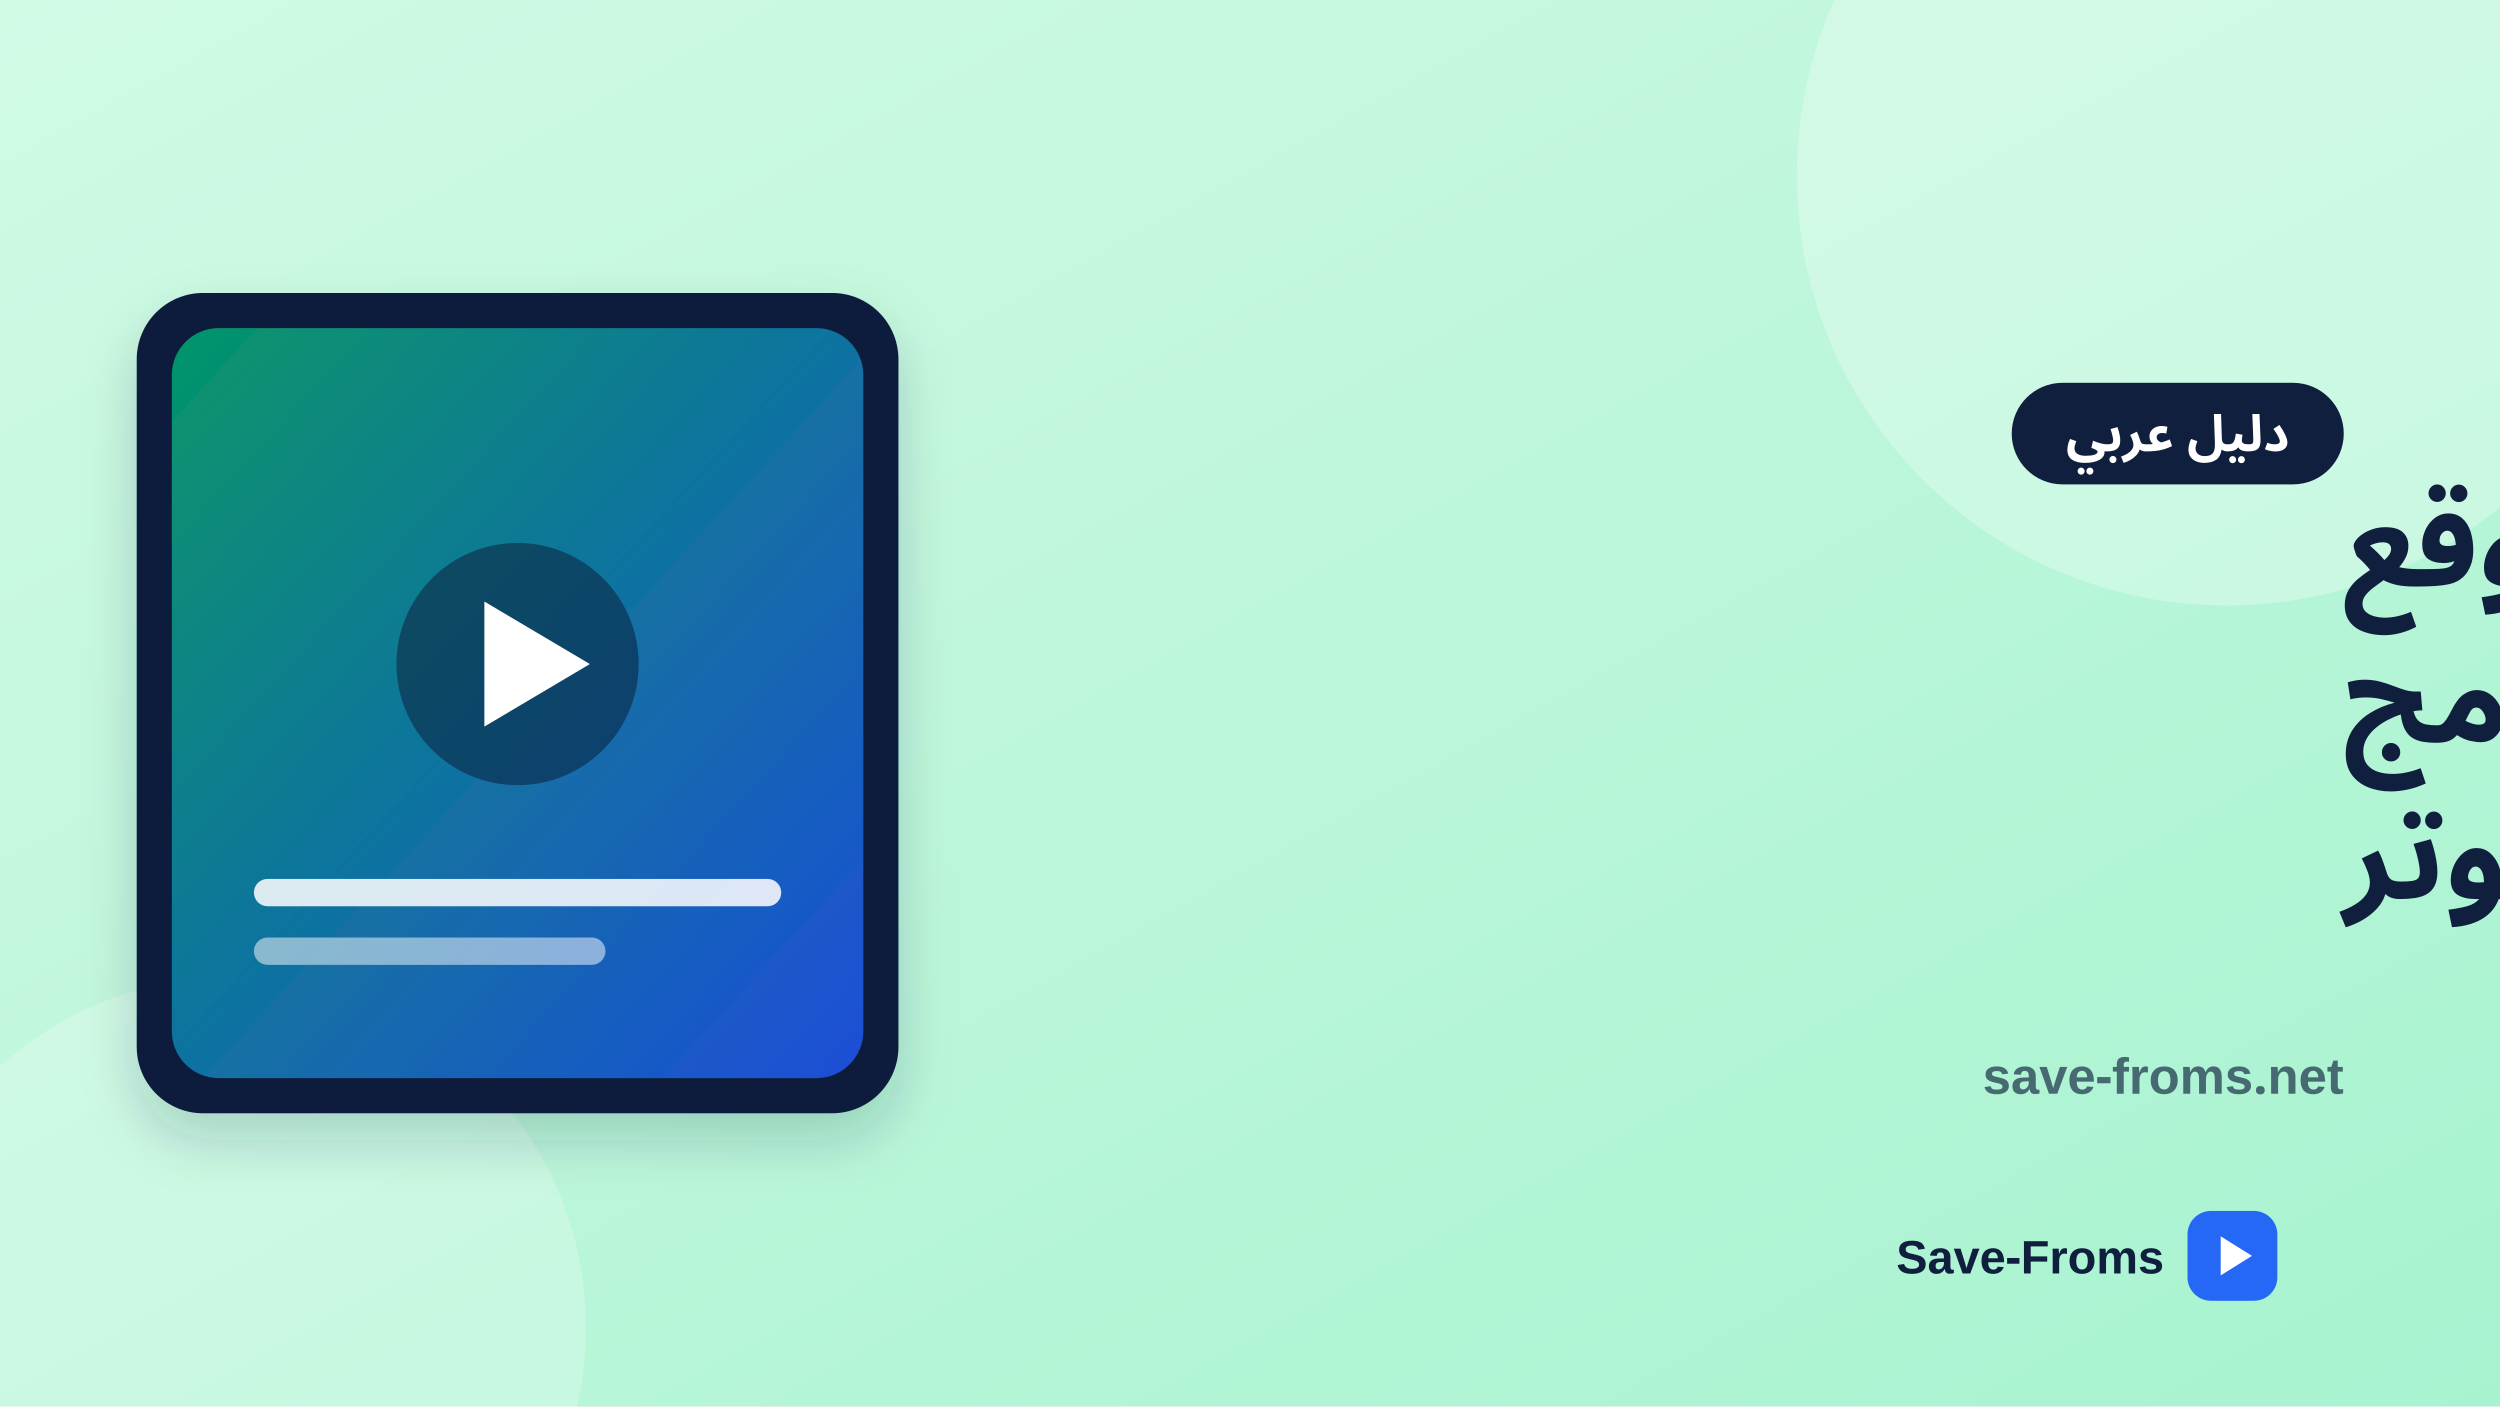
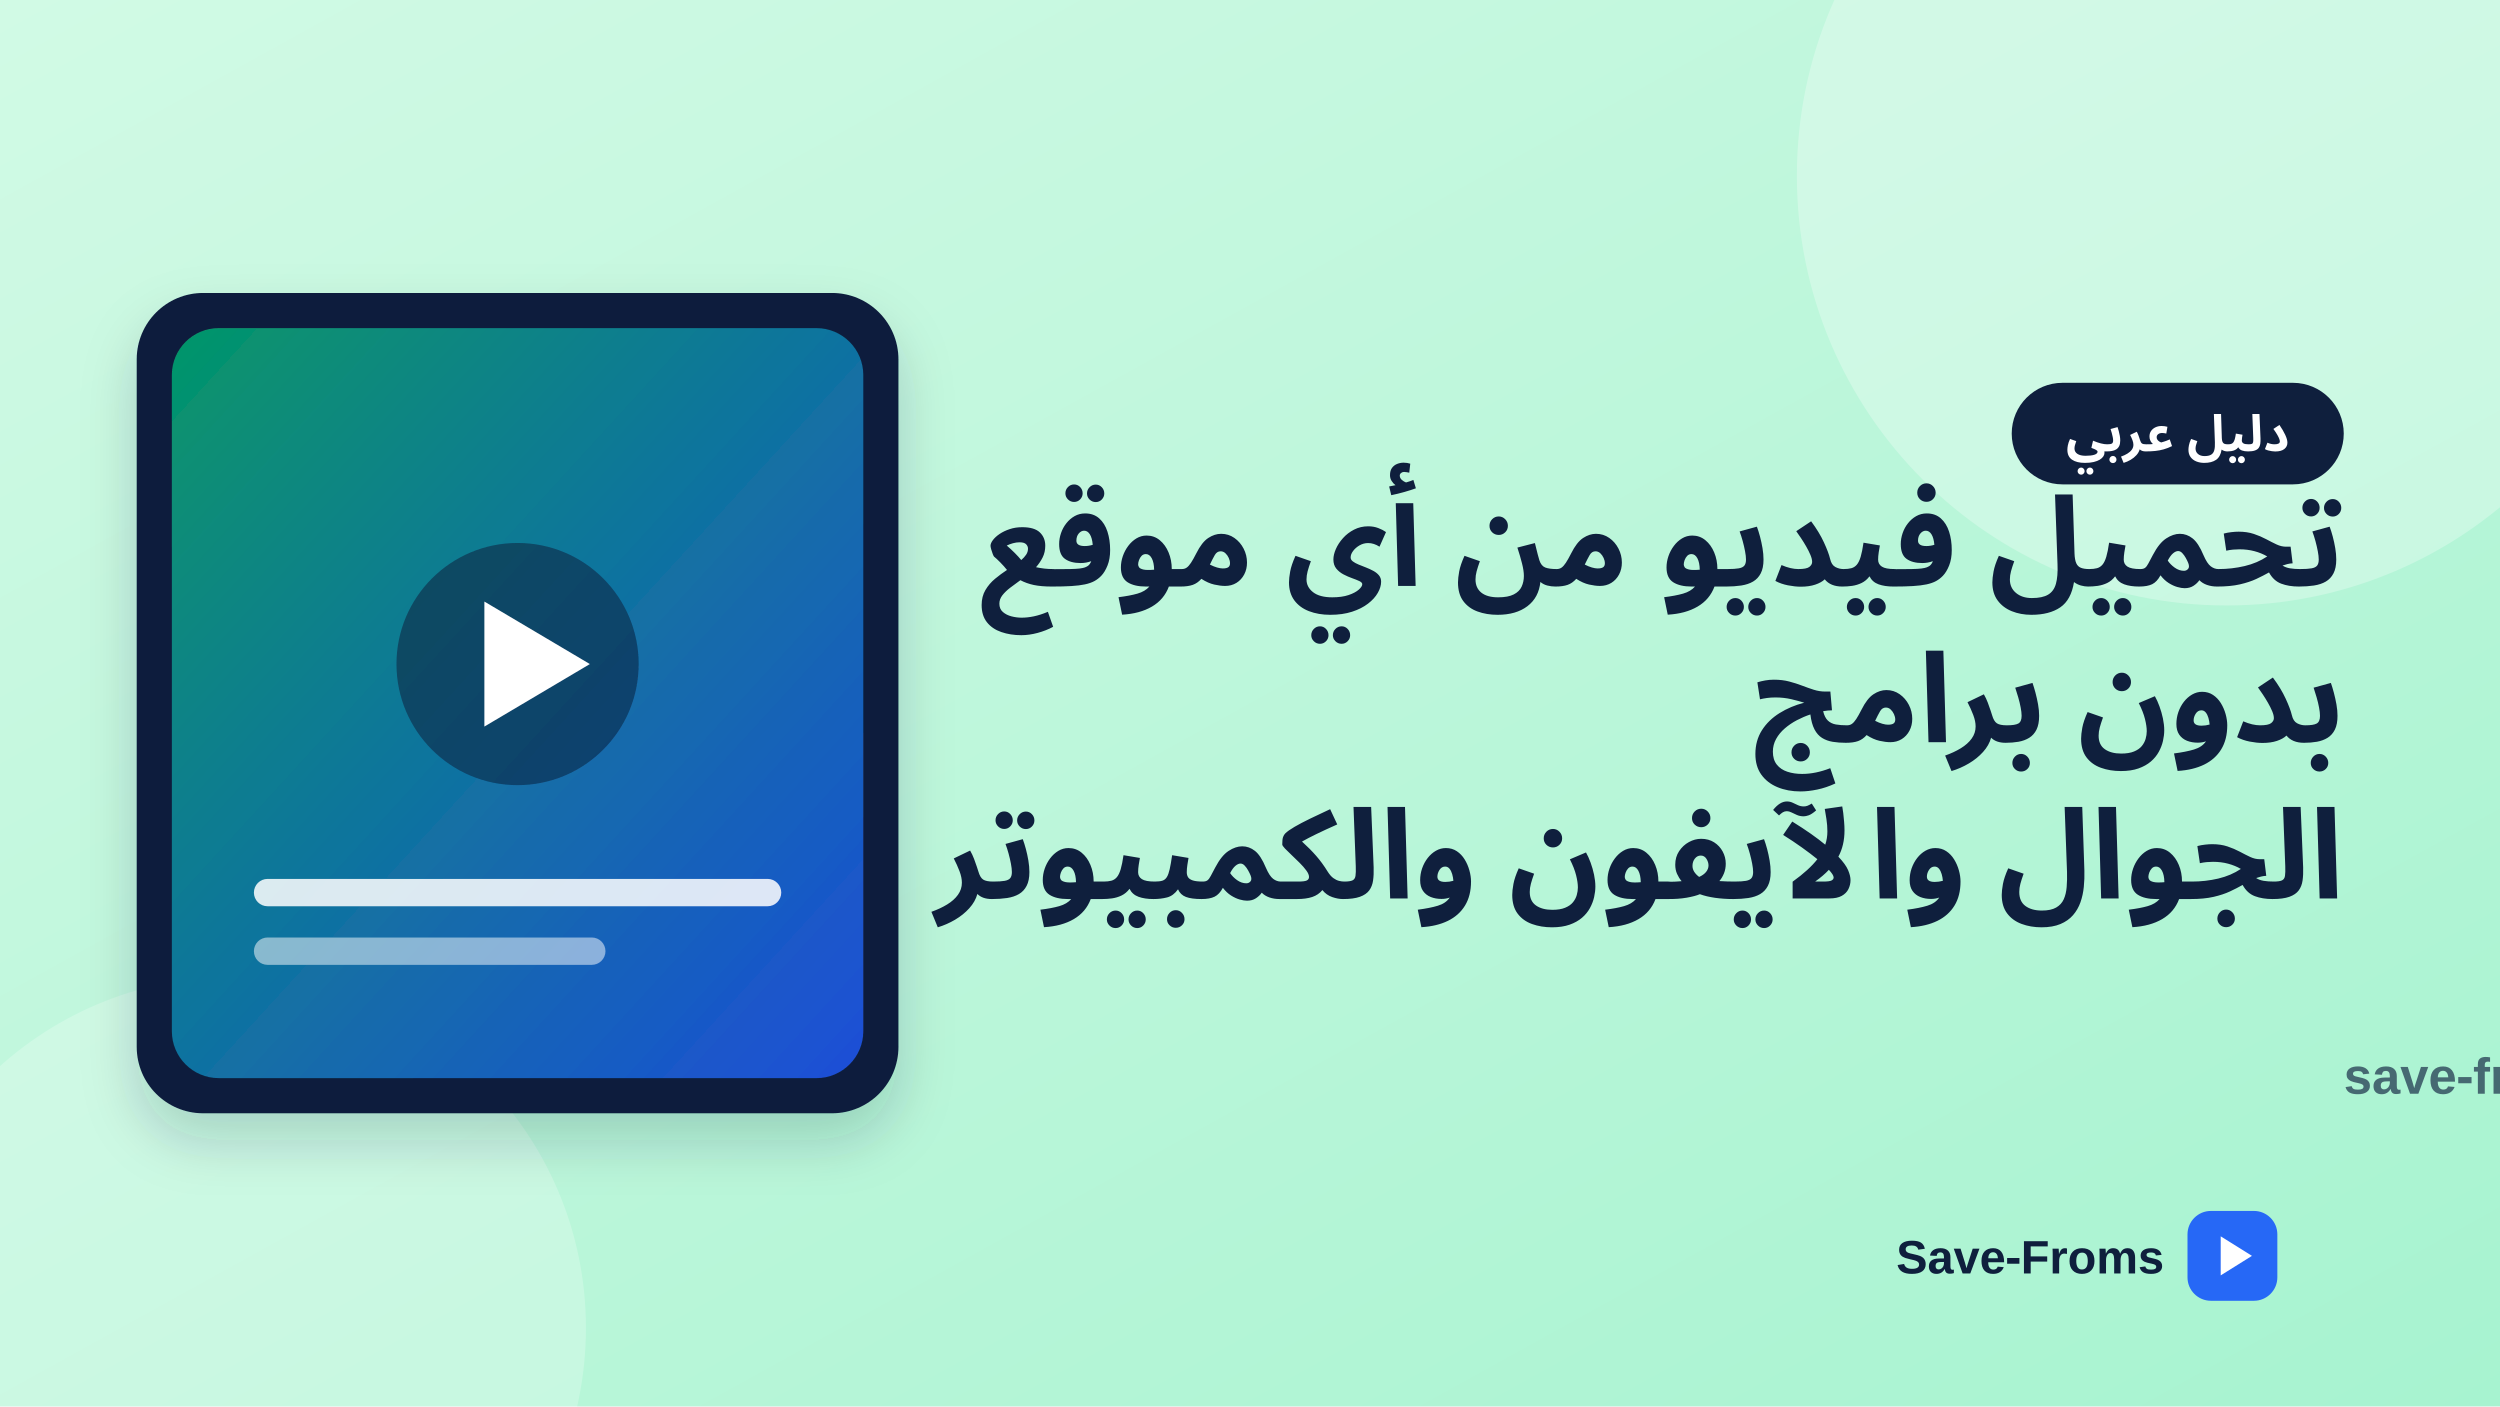
<svg xmlns="http://www.w3.org/2000/svg" viewBox="0 0 1280 720" width="1280" height="720">
  <defs>
    <linearGradient id="bg" x1="0" x2="1" y1="0" y2="1">
      <stop stop-color="#d1fae5" />
      <stop offset="1" stop-color="#a7f3d0" />
    </linearGradient>
    <linearGradient id="card" x1="0" x2="1" y1="0" y2="1">
      <stop stop-color="#059669" />
      <stop offset="1" stop-color="#1d4ed8" />
    </linearGradient>
    <filter id="sh">
      <feDropShadow dx="0" dy="14" stdDeviation="14" flood-color="#0f1f3d" flood-opacity=".18" />
    </filter>
  </defs>
  <rect width="1280" height="720" rx="0" fill="url(#bg)" />
  <circle cx="1140" cy="90" r="220" fill="#fff" opacity=".28" />
  <circle cx="120" cy="680" r="180" fill="#fff" opacity=".22" />
  <g filter="url(#sh)" transform="translate(70,150)">
    <rect width="390" height="420" rx="34" fill="#0f1f3d" />
    <rect x="18" y="18" width="354" height="384" rx="24" fill="url(#card)" />
    <circle cx="195" cy="190" r="62" fill="#0f1f3d" opacity=".55" />
    <path d="m178 158 54 32-54 32Z" fill="#fff" />
    <rect x="60" y="300" width="270" height="14" rx="7" fill="#fff" opacity=".85" />
    <rect x="60" y="330" width="180" height="14" rx="7" fill="#fff" opacity=".5" />
  </g>
  <rect x="1030" y="196" width="170" height="52" rx="26" fill="#0f1f3d" />
  <text x="1115" y="231" text-anchor="middle" fill="#fff" font-family="'Noto Sans Arabic','Segoe UI',Tahoma,Arial,sans-serif" font-size="26" font-weight="800">دليل عربي</text>
-   <text x="1200" y="300" text-anchor="end" direction="rtl" fill="#0f1f3d" font-family="'Noto Sans Arabic','Segoe UI',Tahoma,Arial,sans-serif" font-size="64" font-weight="800">تحميل فيديو من أي موقع</text>
-   <text x="1200" y="380" text-anchor="end" direction="rtl" fill="#0f1f3d" font-family="'Noto Sans Arabic','Segoe UI',Tahoma,Arial,sans-serif" font-size="64" font-weight="800">بدون برامج</text>
-   <text x="1200" y="460" text-anchor="end" direction="rtl" fill="#0f1f3d" font-family="'Noto Sans Arabic','Segoe UI',Tahoma,Arial,sans-serif" font-size="64" font-weight="800">الجوال والآيفون والكمبيوتر</text>
-   <text x="1200" y="560" text-anchor="end" fill="#0f1f3d" opacity=".65" font-family="'Noto Sans Arabic','Segoe UI',Tahoma,Arial,sans-serif" font-size="26" font-weight="600">save-froms.net</text>
+   <text x="1200" y="300" text-anchor="start" direction="rtl" fill="#0f1f3d" font-family="'Noto Sans Arabic','Segoe UI',Tahoma,Arial,sans-serif" font-size="64" font-weight="800">تحميل فيديو من أي موقع</text>
+   <text x="1200" y="380" text-anchor="start" direction="rtl" fill="#0f1f3d" font-family="'Noto Sans Arabic','Segoe UI',Tahoma,Arial,sans-serif" font-size="64" font-weight="800">بدون برامج</text>
+   <text x="1200" y="460" text-anchor="start" direction="rtl" fill="#0f1f3d" font-family="'Noto Sans Arabic','Segoe UI',Tahoma,Arial,sans-serif" font-size="64" font-weight="800">الجوال والآيفون والكمبيوتر</text>
+   <text x="1200" y="560" text-anchor="start" fill="#0f1f3d" opacity=".65" font-family="'Noto Sans Arabic','Segoe UI',Tahoma,Arial,sans-serif" font-size="26" font-weight="600">save-froms.net</text>
  <g transform="translate(1120,620)">
    <rect width="46" height="46" rx="12" fill="#2668f6" />
    <path d="m17 13 16 10-16 10Z" fill="#fff" />
    <text x="-12" y="32" text-anchor="end" fill="#0f1f3d" font-family="'Noto Sans Arabic','Segoe UI',Tahoma,Arial,sans-serif" font-size="24" font-weight="800">Save-Froms</text>
  </g>
</svg>
